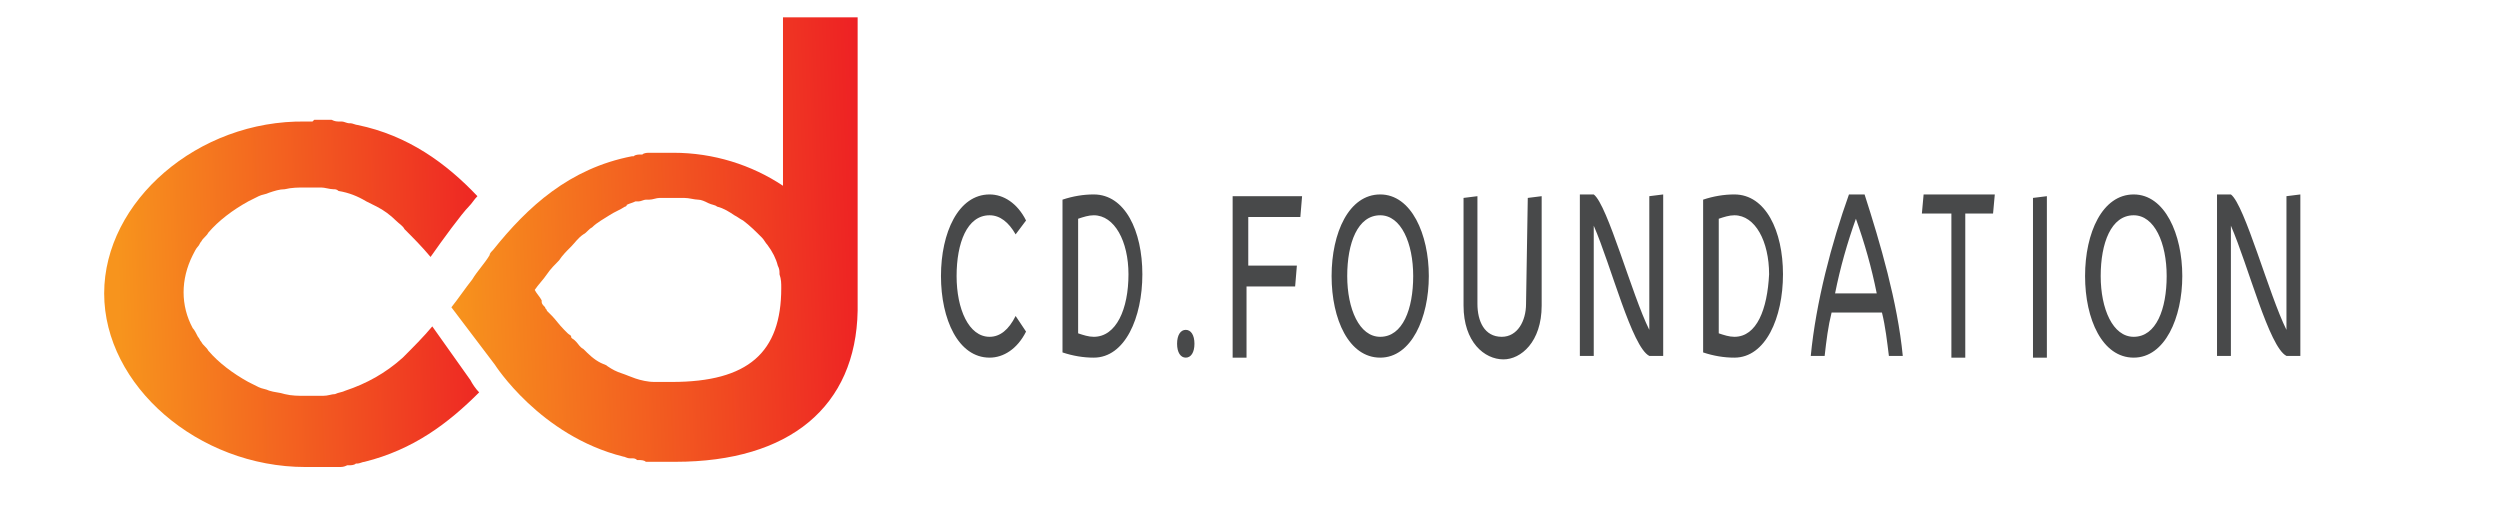
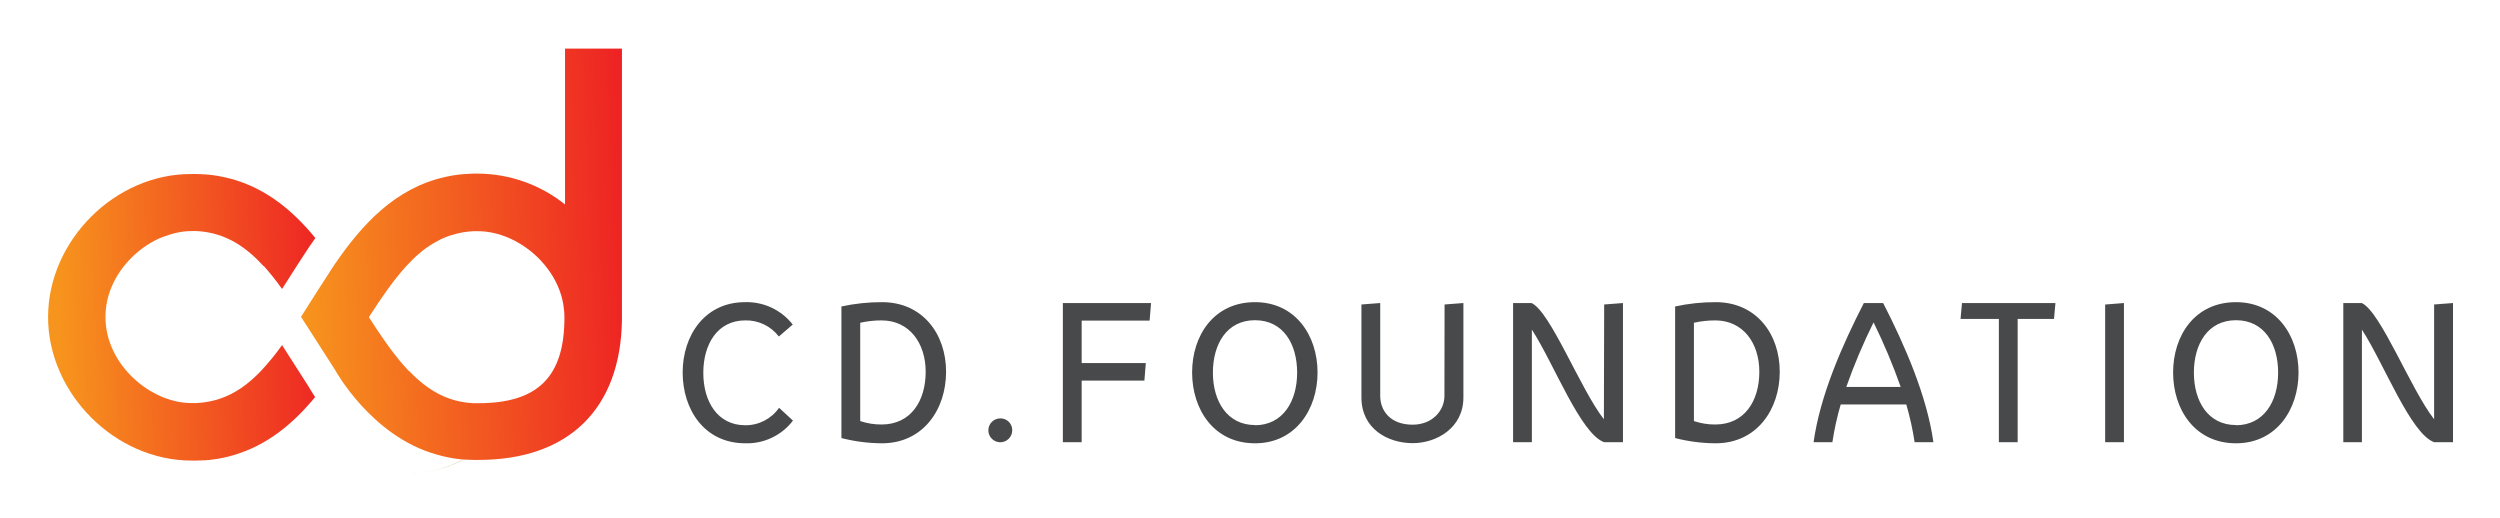
- <svg xmlns="http://www.w3.org/2000/svg" version="1.1" id="Layer_1" x="0px" y="0px" viewBox="0 0 144 29.8" style="enable-background:new 0 0 144 29.8;" xml:space="preserve">
-   <style type="text/css">
- 	.st0{fill:#48494A;}
- 	.st1{fill:#C49A6C;}
- 	.st2{fill:url(#SVGID_1_);}
- 	.st3{fill:url(#SVGID_2_);}
- 	.st4{fill:url(#SVGID_3_);}
- 	.st5{fill:url(#SVGID_4_);}
- </style>
-   <path class="st0" d="M57,19.4c-1.2,0-1.9-1.6-1.9-3.5s0.6-3.5,1.9-3.5c0.6,0,1.1,0.4,1.5,1.1l0.6-0.8c-0.5-1-1.3-1.5-2.1-1.5  c-1.8,0-2.8,2.2-2.8,4.7s1,4.7,2.8,4.7c0.8,0,1.6-0.5,2.1-1.5l-0.6-0.9C58.1,19,57.6,19.4,57,19.4L57,19.4z M63,11.2  c-0.6,0-1.2,0.1-1.8,0.3v8.8c0.6,0.2,1.2,0.3,1.8,0.3c1.8,0,2.8-2.3,2.8-4.8S64.8,11.2,63,11.2L63,11.2z M63,19.4  c-0.3,0-0.6-0.1-0.9-0.2v-6.6c0.3-0.1,0.6-0.2,0.9-0.2c1.2,0,2,1.5,2,3.4C65,17.8,64.3,19.4,63,19.4z M68.3,19  c-0.3,0-0.5,0.3-0.5,0.8s0.2,0.8,0.5,0.8c0.3,0,0.5-0.3,0.5-0.8c0,0,0,0,0,0C68.8,19.3,68.6,19,68.3,19L68.3,19z M71,20.6h0.8v-4.1  h2.8l0.1-1.2h-2.8v-2.8h3l0.1-1.2H71L71,20.6L71,20.6z M79.5,11.2c-1.8,0-2.8,2.2-2.8,4.7s1,4.7,2.8,4.7c1.8,0,2.8-2.3,2.8-4.7  S81.3,11.2,79.5,11.2L79.5,11.2z M79.5,19.4c-1.2,0-1.9-1.6-1.9-3.5s0.6-3.5,1.9-3.5c1.2,0,1.9,1.6,1.9,3.5S80.8,19.4,79.5,19.4  L79.5,19.4z M87.9,17.5c0,1-0.5,1.9-1.4,1.9c-1,0-1.4-0.9-1.4-1.9v-6.2l-0.8,0.1v6.2c0,2.1,1.2,3.1,2.3,3.1c1,0,2.2-1,2.2-3.1v-6.3  l-0.8,0.1L87.9,17.5z M95,19c-1-2-2.4-7.2-3.2-7.8h-0.8v9.3h0.8V13c1,2.3,2.2,7,3.2,7.5h0.8v-9.3L95,11.3L95,19z M99.9,11.2  c-0.6,0-1.2,0.1-1.8,0.3v8.8c0.6,0.2,1.2,0.3,1.8,0.3c1.8,0,2.8-2.3,2.8-4.8S101.7,11.2,99.9,11.2L99.9,11.2z M99.9,19.4  c-0.3,0-0.6-0.1-0.9-0.2v-6.6c0.3-0.1,0.6-0.2,0.9-0.2c1.2,0,2,1.5,2,3.4C101.8,17.8,101.2,19.4,99.9,19.4L99.9,19.4z M106.5,11.2  c-1,2.8-1.9,6.2-2.2,9.3h0.8c0.1-0.9,0.2-1.7,0.4-2.5h2.9c0.2,0.8,0.3,1.7,0.4,2.5h0.8c-0.3-3.1-1.3-6.5-2.2-9.3L106.5,11.2z   M105.7,16.9c0.3-1.5,0.7-2.9,1.2-4.3c0.5,1.4,0.9,2.8,1.2,4.3H105.7z M110.7,12.3h1.7v8.3h0.8v-8.3h1.6l0.1-1.1h-4.1L110.7,12.3  L110.7,12.3z M117.1,20.6h0.8v-9.3l-0.8,0.1V20.6L117.1,20.6z M122.9,11.2c-1.8,0-2.8,2.2-2.8,4.7s1,4.7,2.8,4.7  c1.8,0,2.8-2.3,2.8-4.7S124.7,11.2,122.9,11.2L122.9,11.2z M122.9,19.4c-1.2,0-1.9-1.6-1.9-3.5s0.6-3.5,1.9-3.5  c1.2,0,1.9,1.6,1.9,3.5S124.2,19.4,122.9,19.4L122.9,19.4z M131.7,11.3V19c-1-2-2.4-7.2-3.2-7.8h-0.8v9.3h0.8V13  c1,2.3,2.2,7,3.2,7.5h0.8v-9.3L131.7,11.3z" />
-   <path class="st1" d="M-215.6,89.2c1.4-0.2,2.8-0.4,4.1-0.8s2.7-0.7,4-1.1c7.7-2.6,14.4-7.4,20.8-14.1l-0.1-0.1  C-195.3,82-204.3,87.6-215.6,89.2L-215.6,89.2z" />
-   <linearGradient id="SVGID_1_" gradientUnits="userSpaceOnUse" x1="-142.21" y1="5038.123" x2="-288.49" y2="5043.683" gradientTransform="matrix(1 0 0 1 0 -4951.504)">
-     <stop offset="0" style="stop-color:#ED1C24" />
-     <stop offset="1" style="stop-color:#F7941D" />
-   </linearGradient>
-   <path class="st2" d="M-219.7,89.6h0.2c0.6,0,1.2-0.1,1.8-0.1c-0.6,0.1-1.2,0.1-1.9,0.1H-219.7z" />
-   <linearGradient id="SVGID_2_" gradientUnits="userSpaceOnUse" x1="-144.82" y1="4969.371" x2="-291.1" y2="4974.931" gradientTransform="matrix(1 0 0 1 0 -4951.504)">
-     <stop offset="0" style="stop-color:#ED1C24" />
-     <stop offset="1" style="stop-color:#F7941D" />
-   </linearGradient>
-   <path class="st3" d="M-185.2,19.3l-0.1,0.1L-185.2,19.3z" />
-   <linearGradient id="SVGID_3_" gradientUnits="userSpaceOnUse" x1="29.841" y1="4967.951" x2="6.84" y2="4968.824" gradientTransform="matrix(1 0 0 1 0 -4951.504)">
-     <stop offset="0" style="stop-color:#ED1C24" />
-     <stop offset="1" style="stop-color:#F7941D" />
-   </linearGradient>
-   <path class="st4" d="M24.9,18.8c-0.5,0.6-1.1,1.2-1.7,1.8c-1,0.9-2.1,1.5-3.3,1.9c-0.2,0.1-0.4,0.1-0.6,0.2c-0.2,0-0.4,0.1-0.7,0.1  c-0.1,0-0.1,0-0.2,0l-0.1,0c-0.1,0-0.2,0-0.3,0h-0.4c-0.4,0-0.8,0-1.2-0.1c-0.3-0.1-0.6-0.1-0.9-0.2c-0.2-0.1-0.4-0.1-0.6-0.2  c-0.2-0.1-0.4-0.2-0.6-0.3c-0.9-0.5-1.7-1.1-2.3-1.8c-0.1-0.2-0.3-0.3-0.4-0.5c-0.1-0.1-0.1-0.2-0.2-0.3c-0.1-0.2-0.2-0.4-0.3-0.5  c-0.7-1.3-0.7-2.8,0-4.2c0.1-0.2,0.2-0.4,0.3-0.5c0.1-0.1,0.1-0.2,0.2-0.3c0.1-0.2,0.3-0.3,0.4-0.5c0.6-0.7,1.4-1.3,2.3-1.8  c0.2-0.1,0.4-0.2,0.6-0.3c0.2-0.1,0.4-0.1,0.6-0.2c0.3-0.1,0.6-0.2,0.9-0.2c0.4-0.1,0.8-0.1,1.2-0.1H18c0.1,0,0.2,0,0.3,0l0.1,0  l0.1,0c0.2,0,0.5,0.1,0.7,0.1c0.1,0,0.2,0,0.3,0.1c0.6,0.1,1.1,0.3,1.6,0.6c0.2,0.1,0.4,0.2,0.6,0.3c0.4,0.2,0.8,0.5,1.1,0.8  c0.2,0.2,0.4,0.3,0.5,0.5l0,0c0.5,0.5,1,1,1.5,1.6c0.7-1,1.8-2.5,2.2-2.9c0.2-0.2,0.3-0.4,0.5-0.6c-1.8-1.9-4-3.5-6.9-4.1h0  c-0.1,0-0.3-0.1-0.4-0.1l-0.1,0c-0.1,0-0.3-0.1-0.4-0.1l-0.1,0c-0.2,0-0.3,0-0.5-0.1h0c-0.1,0-0.2,0-0.3,0h-0.1l-0.2,0h-0.1l-0.2,0  h-0.1L18,7h-0.4C11.4,6.9,6,11.6,6,16.9s5.4,10,11.6,10H18l0.2,0h0.1l0.2,0h0.1l0.2,0h0.1l0.2,0l0.1,0l0.3,0h0c0.2,0,0.3,0,0.5-0.1  l0.1,0c0.1,0,0.3,0,0.4-0.1l0.1,0c0.1,0,0.3-0.1,0.4-0.1l0,0c2.8-0.7,4.8-2.2,6.6-4c-0.2-0.2-0.4-0.5-0.5-0.7L24.9,18.8z" />
-   <linearGradient id="SVGID_4_" gradientUnits="userSpaceOnUse" x1="50.844" y1="4964.917" x2="25.883" y2="4965.898" gradientTransform="matrix(1 0 0 1 0 -4951.504)">
-     <stop offset="0" style="stop-color:#ED1C24" />
-     <stop offset="1" style="stop-color:#F7941D" />
-   </linearGradient>
-   <path class="st5" d="M45.1,1v9.7c-1.8-1.2-4-1.9-6.3-1.9h-0.4l-0.2,0l-0.1,0l-0.2,0h-0.1l-0.2,0h0c-0.1,0-0.2,0-0.2,0h0  c-0.1,0-0.3,0-0.4,0.1l-0.1,0c-0.1,0-0.3,0-0.4,0.1l-0.1,0c-3.6,0.7-6,2.9-8,5.4c-0.1,0.1-0.2,0.2-0.2,0.3c-0.3,0.5-0.7,0.9-1,1.4  c-0.4,0.5-0.8,1.1-1.2,1.6l2.5,3.3c0,0,2.6,4.1,7.4,5.3l0,0c0.1,0,0.2,0.1,0.4,0.1l0.1,0c0.1,0,0.2,0,0.3,0.1l0.1,0  c0.1,0,0.3,0,0.4,0.1h0l0.2,0l0,0l0.2,0h0.1l0.2,0h0.1l0.2,0h0.1l0.2,0h0.4c6.6,0,10.4-3.2,10.5-8.7V1H45.1z M38.7,22h-0.4  c-0.1,0-0.2,0-0.3,0l-0.1,0c-0.1,0-0.1,0-0.2,0c-0.4,0-0.8-0.1-1.1-0.2c-0.3-0.1-0.5-0.2-0.8-0.3c-0.3-0.1-0.5-0.2-0.8-0.4  c-0.1-0.1-0.2-0.1-0.4-0.2c-0.4-0.2-0.7-0.5-1-0.8l0,0c-0.2-0.1-0.3-0.3-0.4-0.4c0,0,0,0-0.1-0.1c-0.1-0.1-0.2-0.1-0.2-0.2  s-0.1-0.1-0.2-0.2s-0.1-0.1-0.2-0.2c-0.3-0.3-0.5-0.6-0.7-0.8c-0.1-0.1-0.2-0.2-0.3-0.3c0-0.1-0.1-0.1-0.1-0.2  c-0.1-0.1-0.2-0.2-0.2-0.3l0-0.1c-0.1-0.2-0.3-0.4-0.4-0.6c0.2-0.3,0.5-0.6,0.7-0.9c0.2-0.3,0.5-0.6,0.7-0.8  c0.2-0.3,0.4-0.5,0.7-0.8c0.2-0.2,0.4-0.5,0.7-0.7c0.2-0.1,0.3-0.3,0.5-0.4c0.3-0.3,0.7-0.5,1-0.7c0.3-0.2,0.6-0.3,0.9-0.5  c0,0,0.1,0,0.1-0.1l0,0c0.2-0.1,0.3-0.1,0.5-0.2l0.1,0c0,0,0.1,0,0.1,0c0.1,0,0.3-0.1,0.4-0.1l0.2,0c0.2,0,0.4-0.1,0.6-0.1l0.1,0  l0.1,0c0.1,0,0.2,0,0.3,0h0.4c0.2,0,0.4,0,0.5,0c0.3,0,0.6,0.1,0.8,0.1c0.2,0,0.4,0.1,0.6,0.2c0.2,0.1,0.4,0.1,0.5,0.2  c0.4,0.1,0.7,0.3,1,0.5c0.2,0.1,0.3,0.2,0.5,0.3c0.4,0.3,0.7,0.6,1.1,1c0.1,0.1,0.2,0.3,0.3,0.4c0.3,0.4,0.5,0.8,0.6,1.2  c0.1,0.2,0.1,0.3,0.1,0.5c0.1,0.3,0.1,0.5,0.1,0.8C45,20.3,43.1,22,38.7,22L38.7,22z" />
+ <svg xmlns="http://www.w3.org/2000/svg" xmlns:xlink="http://www.w3.org/1999/xlink" role="img" viewBox="-9.71 -11.21 868.92 179.92">
+   <defs>
+     <linearGradient id="a" x1="210.54" x2="64.26" y1="82.035" y2="76.475" gradientTransform="matrix(1 0 0 -1 0 232.496)" gradientUnits="userSpaceOnUse">
+       <stop offset="0" stop-color="#ed1c24" />
+       <stop offset="1" stop-color="#f7941d" />
+     </linearGradient>
+     <linearGradient id="b" x1="207.93" x2="61.65" y1="150.787" y2="145.227" xlink:href="#a" />
+     <linearGradient id="c" x1="109.927" x2="10.785" y1="135.415" y2="131.654" xlink:href="#a" />
+     <linearGradient id="d" x1="214.748" x2="95.105" y1="156.992" y2="152.288" xlink:href="#a" />
+   </defs>
+   <path fill="#48494a" d="M249.312 136.59c-9.653 0-14.577-8.286-14.577-18.212s4.907-18.228 14.577-18.228a14.27 14.27 0 0 1 11.68 5.598l4.826-4.15a20.24 20.24 0 0 0-16.587-7.787c-14.013 0-21.671 11.616-21.671 24.438s7.481 24.615 21.8 24.615a20.078 20.078 0 0 0 16.539-7.883l-4.827-4.456a14.158 14.158 0 0 1-11.76 6.065zm47.557-42.78a65.672 65.672 0 0 0-14.126 1.497v45.74a57.79 57.79 0 0 0 14.078 1.817c14.318 0 22.298-11.744 22.298-24.872s-8.173-24.181-22.25-24.181zm-.177 42.522a22.862 22.862 0 0 1-7.417-1.19V100.97a33.787 33.787 0 0 1 7.417-.82c9.798 0 15.332 8.044 15.332 17.842 0 10.184-5.164 18.34-15.332 18.34zm41.395-2.123a4.15 4.15 0 1 0 4.021 4.277q.003-.104.001-.207a4.054 4.054 0 0 0-4.022-4.07zm21.623 8.285h6.532v-21.413h21.8l.499-6.098h-22.299v-14.769h23.618l.499-6.098H359.71v48.378zm66.783-48.684c-14.383 0-21.864 11.681-21.864 24.44s7.481 24.614 21.864 24.614c14.077 0 21.735-11.809 21.735-24.615s-7.658-24.438-21.735-24.438zm0 42.715c-9.653 0-14.64-8.285-14.64-18.212s4.826-18.228 14.64-18.228 14.64 8.238 14.64 18.228-4.97 18.277-14.704 18.277zm65.834-10.119c0 5.1-4.2 9.99-11.053 9.99-7.722 0-11.262-4.826-11.262-9.99v-32.29l-6.532.5v32.32c0 10.86 9.106 15.88 17.842 15.88 8.238 0 17.601-5.26 17.601-15.88v-32.82l-6.548.5zm55.424 8.108c-8.237-10.554-18.47-37.244-25.13-40.398h-6.435v48.378h6.532v-39.143c7.722 11.938 16.893 36.183 25.13 39.143h6.532V94.116l-6.532.5zm38.886-40.704a65.56 65.56 0 0 0-14.126 1.497v45.74a57.756 57.756 0 0 0 14.062 1.817c14.334 0 22.298-11.744 22.298-24.872s-8.157-24.181-22.234-24.181zm-.193 42.522a22.845 22.845 0 0 1-7.4-1.19V100.97a33.672 33.672 0 0 1 7.4-.82c9.814 0 15.332 8.044 15.332 17.842 0 10.184-5.148 18.34-15.332 18.34zm51.66-42.216c-7.546 14.705-15.22 32.177-17.472 48.378h6.532a100.7 100.7 0 0 1 2.896-13.128h22.797a100.696 100.696 0 0 1 2.896 13.128h6.532c-2.269-16.088-9.927-33.673-17.472-48.378zm-6.098 29.153a198.882 198.882 0 0 1 9.476-22.428 207.908 207.908 0 0 1 9.428 22.428zm39.706-23.618h13.322v42.843h6.532V99.651h12.629l.499-5.535h-32.483l-.499 5.535zm50.261 42.843h6.531V94.116l-6.531.515v47.863zm45.481-48.684c-14.383 0-21.864 11.681-21.864 24.44s7.481 24.614 21.864 24.614c14.078 0 21.736-11.809 21.736-24.615s-7.658-24.438-21.736-24.438zm0 42.715c-9.733 0-14.64-8.285-14.64-18.212s4.827-18.228 14.64-18.228 14.64 8.238 14.64 18.228-4.954 18.277-14.704 18.277zm68.859-41.91v39.9c-8.221-10.555-18.47-37.245-25.13-40.399h-6.436v48.378h6.468v-39.143c7.739 11.938 16.909 36.183 25.13 39.143h6.532V94.116z" />
+   <path fill="#c49a6c" d="M137.17 153.038c1.42-.19 2.8-.44 4.15-.76s2.66-.69 4-1.12c7.72-2.62 14.41-7.41 20.81-14.07l-.08-.1c-8.55 8.86-17.56 14.5-28.88 16.05z" />
+   <path fill="url(#a)" d="M133 153.428h.19c.62 0 1.23-.08 1.84-.13-.61.05-1.22.1-1.85.13z" />
+   <path fill="url(#b)" d="M167.59 83.188l-.07.11.07-.11z" />
+   <path fill="url(#c)" d="M88.325 108.739a86.299 86.299 0 0 1-7.42 9.074c-4.338 4.514-8.872 7.76-14.104 9.536a27.366 27.366 0 0 1-2.71.759c-.943.21-1.85.386-2.813.515-.319.047-.637.088-.962.122l-.522.047c-.414.034-.827.068-1.247.088H56.79a24.215 24.215 0 0 1-5.259-.596 28.593 28.593 0 0 1-3.87-1.145 24.654 24.654 0 0 1-2.588-1.119c-.854-.44-1.694-.867-2.521-1.355a34.042 34.042 0 0 1-9.786-8.81 34.174 34.174 0 0 1-1.668-2.467 30.401 30.401 0 0 1-.738-1.295 29.743 29.743 0 0 1-1.295-2.71 26.729 26.729 0 0 1 0-20.84 29.745 29.745 0 0 1 1.295-2.71c.237-.441.48-.868.738-1.295a34.176 34.176 0 0 1 1.668-2.467 34.163 34.163 0 0 1 9.786-8.81 34.813 34.813 0 0 1 2.52-1.356q1.27-.572 2.59-1.016a28.592 28.592 0 0 1 3.95-1.186 24.214 24.214 0 0 1 5.26-.597h1.789c.413 0 .827.054 1.233.088l.597.061.583.068c1.03.136 2.033.319 3.015.549.488.115.97.244 1.444.38a29.284 29.284 0 0 1 6.777 2.961 34.126 34.126 0 0 1 2.514 1.654 42.614 42.614 0 0 1 4.798 4.066q1.166 1.139 2.325 2.4l.047-.075a91.192 91.192 0 0 1 6.33 7.976c3.111-4.906 7.814-12.28 9.488-14.726.678-.983 1.356-1.98 2.094-2.982-7.746-9.448-17.064-17.296-29.514-20.643h-.088a51.148 51.148 0 0 0-1.823-.454l-.258-.061c-.596-.13-1.2-.251-1.802-.36l-.36-.067a46.081 46.081 0 0 0-2.141-.326h-.081a33.35 33.35 0 0 0-1.186-.135h-.224l-1.07-.095h-.326l-1.003-.068h-.386l-1.017-.04h-1.782C30.273 49.133 7 72.433 7 99s23.3 49.873 49.873 49.873h1.796l.99-.04h.42l.955-.055h.386l.976-.088h.325l1.037-.122.237-.034 1.125-.156h.122c.678-.108 1.356-.23 2.034-.36l.372-.08a63.296 63.296 0 0 0 1.634-.367l.332-.08c.576-.15 1.152-.299 1.721-.468l.136-.041c11.86-3.477 20.84-11.094 28.348-20.182a69.039 69.039 0 0 1-2.31-3.707z" />
+   <path fill="url(#d)" d="M186.675 5.693v54.156a48.924 48.924 0 0 0-30.09-10.715h-1.783l-1.017.04-.4.028-1.002.068h-.326l-1.07.095h-.224c-.4.04-.793.08-1.186.135h-.088a43.73 43.73 0 0 0-2.135.325l-.36.068c-.61.109-1.206.23-1.802.36l-.258.06c-17.362 3.924-28.795 16.482-38.23 30.22-.399.582-.772 1.172-1.165 1.755a750.29 750.29 0 0 0-4.94 7.665 1505.043 1505.043 0 0 0-5.686 8.959l11.799 18.386s12.585 23.15 35.288 29.454l.136.04c.569.17 1.145.319 1.72.468l.333.081c.535.136 1.084.25 1.633.366l.373.081c.678.13 1.355.251 2.033.36h.122l1.125.156.237.033 1.037.122h.326l.975.089h.387l.955.054h.42l.99.04h1.796c31.297 0 49.405-17.715 49.86-48.666V5.693zm-30.09 123.235h-1.756c-.42 0-.834-.054-1.247-.088l-.522-.048a21.915 21.915 0 0 1-.962-.122 28.078 28.078 0 0 1-5.476-1.301 28.383 28.383 0 0 1-3.795-1.62 31.918 31.918 0 0 1-3.579-2.155c-.576-.4-1.152-.82-1.721-1.267a47.141 47.141 0 0 1-4.968-4.534l-.054.068a66.492 66.492 0 0 1-2.135-2.352c-.088-.095-.169-.203-.257-.305-.36-.413-.718-.827-1.078-1.267s-.643-.8-.962-1.2-.508-.63-.766-.962a105.529 105.529 0 0 1-3.463-4.744c-.4-.57-.8-1.159-1.206-1.749-.217-.325-.44-.677-.678-.99-.386-.582-.78-1.151-1.172-1.748l-.204-.311c-.677-1.037-1.355-2.108-2.087-3.206q1.687-2.636 3.327-5.07c1.092-1.619 2.17-3.178 3.24-4.655s2.128-2.887 3.199-4.222 2.128-2.59 3.205-3.768q1.16-1.26 2.325-2.4a43.453 43.453 0 0 1 4.812-4.066 32.95 32.95 0 0 1 4.432-2.643c.19-.095.38-.21.576-.305l.129-.067c.806-.373 1.626-.678 2.46-.99l.278-.115c.156-.048.318-.081.474-.136a25.705 25.705 0 0 1 1.911-.542l.786-.196c.888-.19 1.79-.36 2.711-.482l.583-.067.596-.061c.407 0 .82-.068 1.234-.088h1.789a24.275 24.275 0 0 1 2.616.149 27.467 27.467 0 0 1 3.965.772c.88.244 1.762.529 2.63.86a27.875 27.875 0 0 1 2.588 1.12 33.16 33.16 0 0 1 4.947 2.948 32.246 32.246 0 0 1 2.304 1.815 33.445 33.445 0 0 1 5.056 5.422c.59.793 1.145 1.62 1.667 2.467a29.217 29.217 0 0 1 3.043 6.818 27.109 27.109 0 0 1 .678 2.955 26.071 26.071 0 0 1 .407 4.628c.04 20.576-9.19 29.82-29.88 29.82z" />
</svg>
